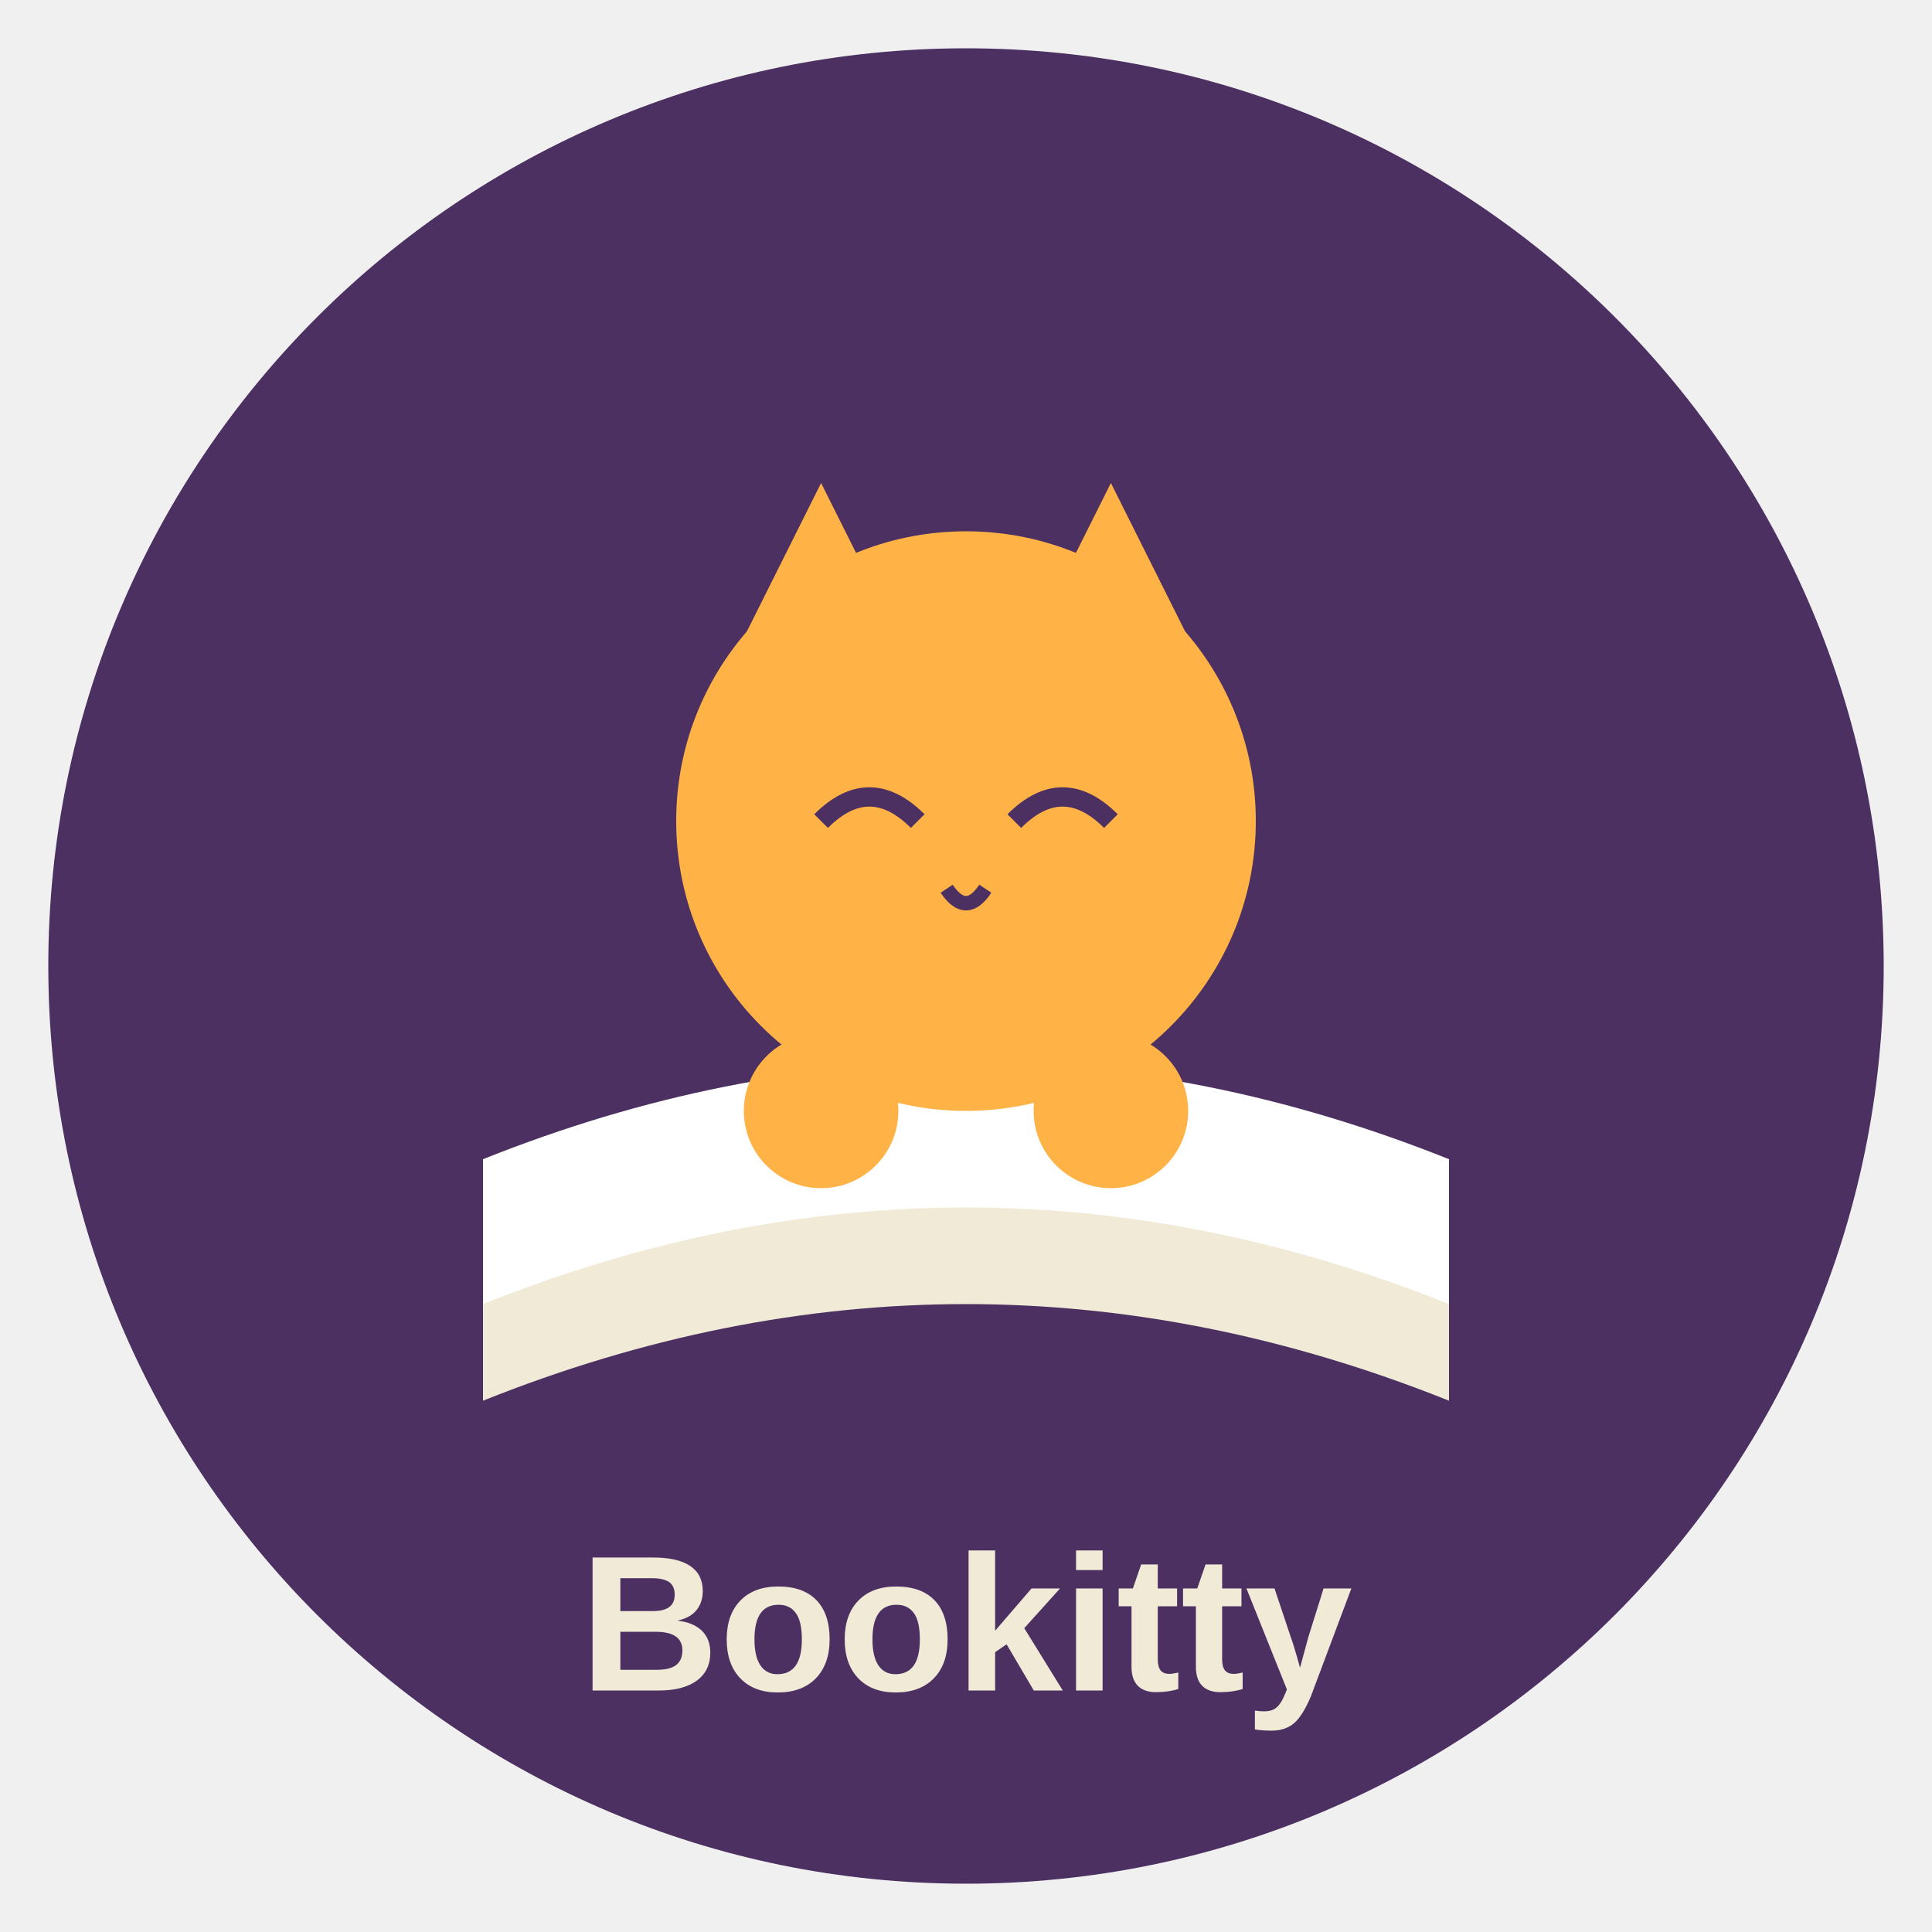
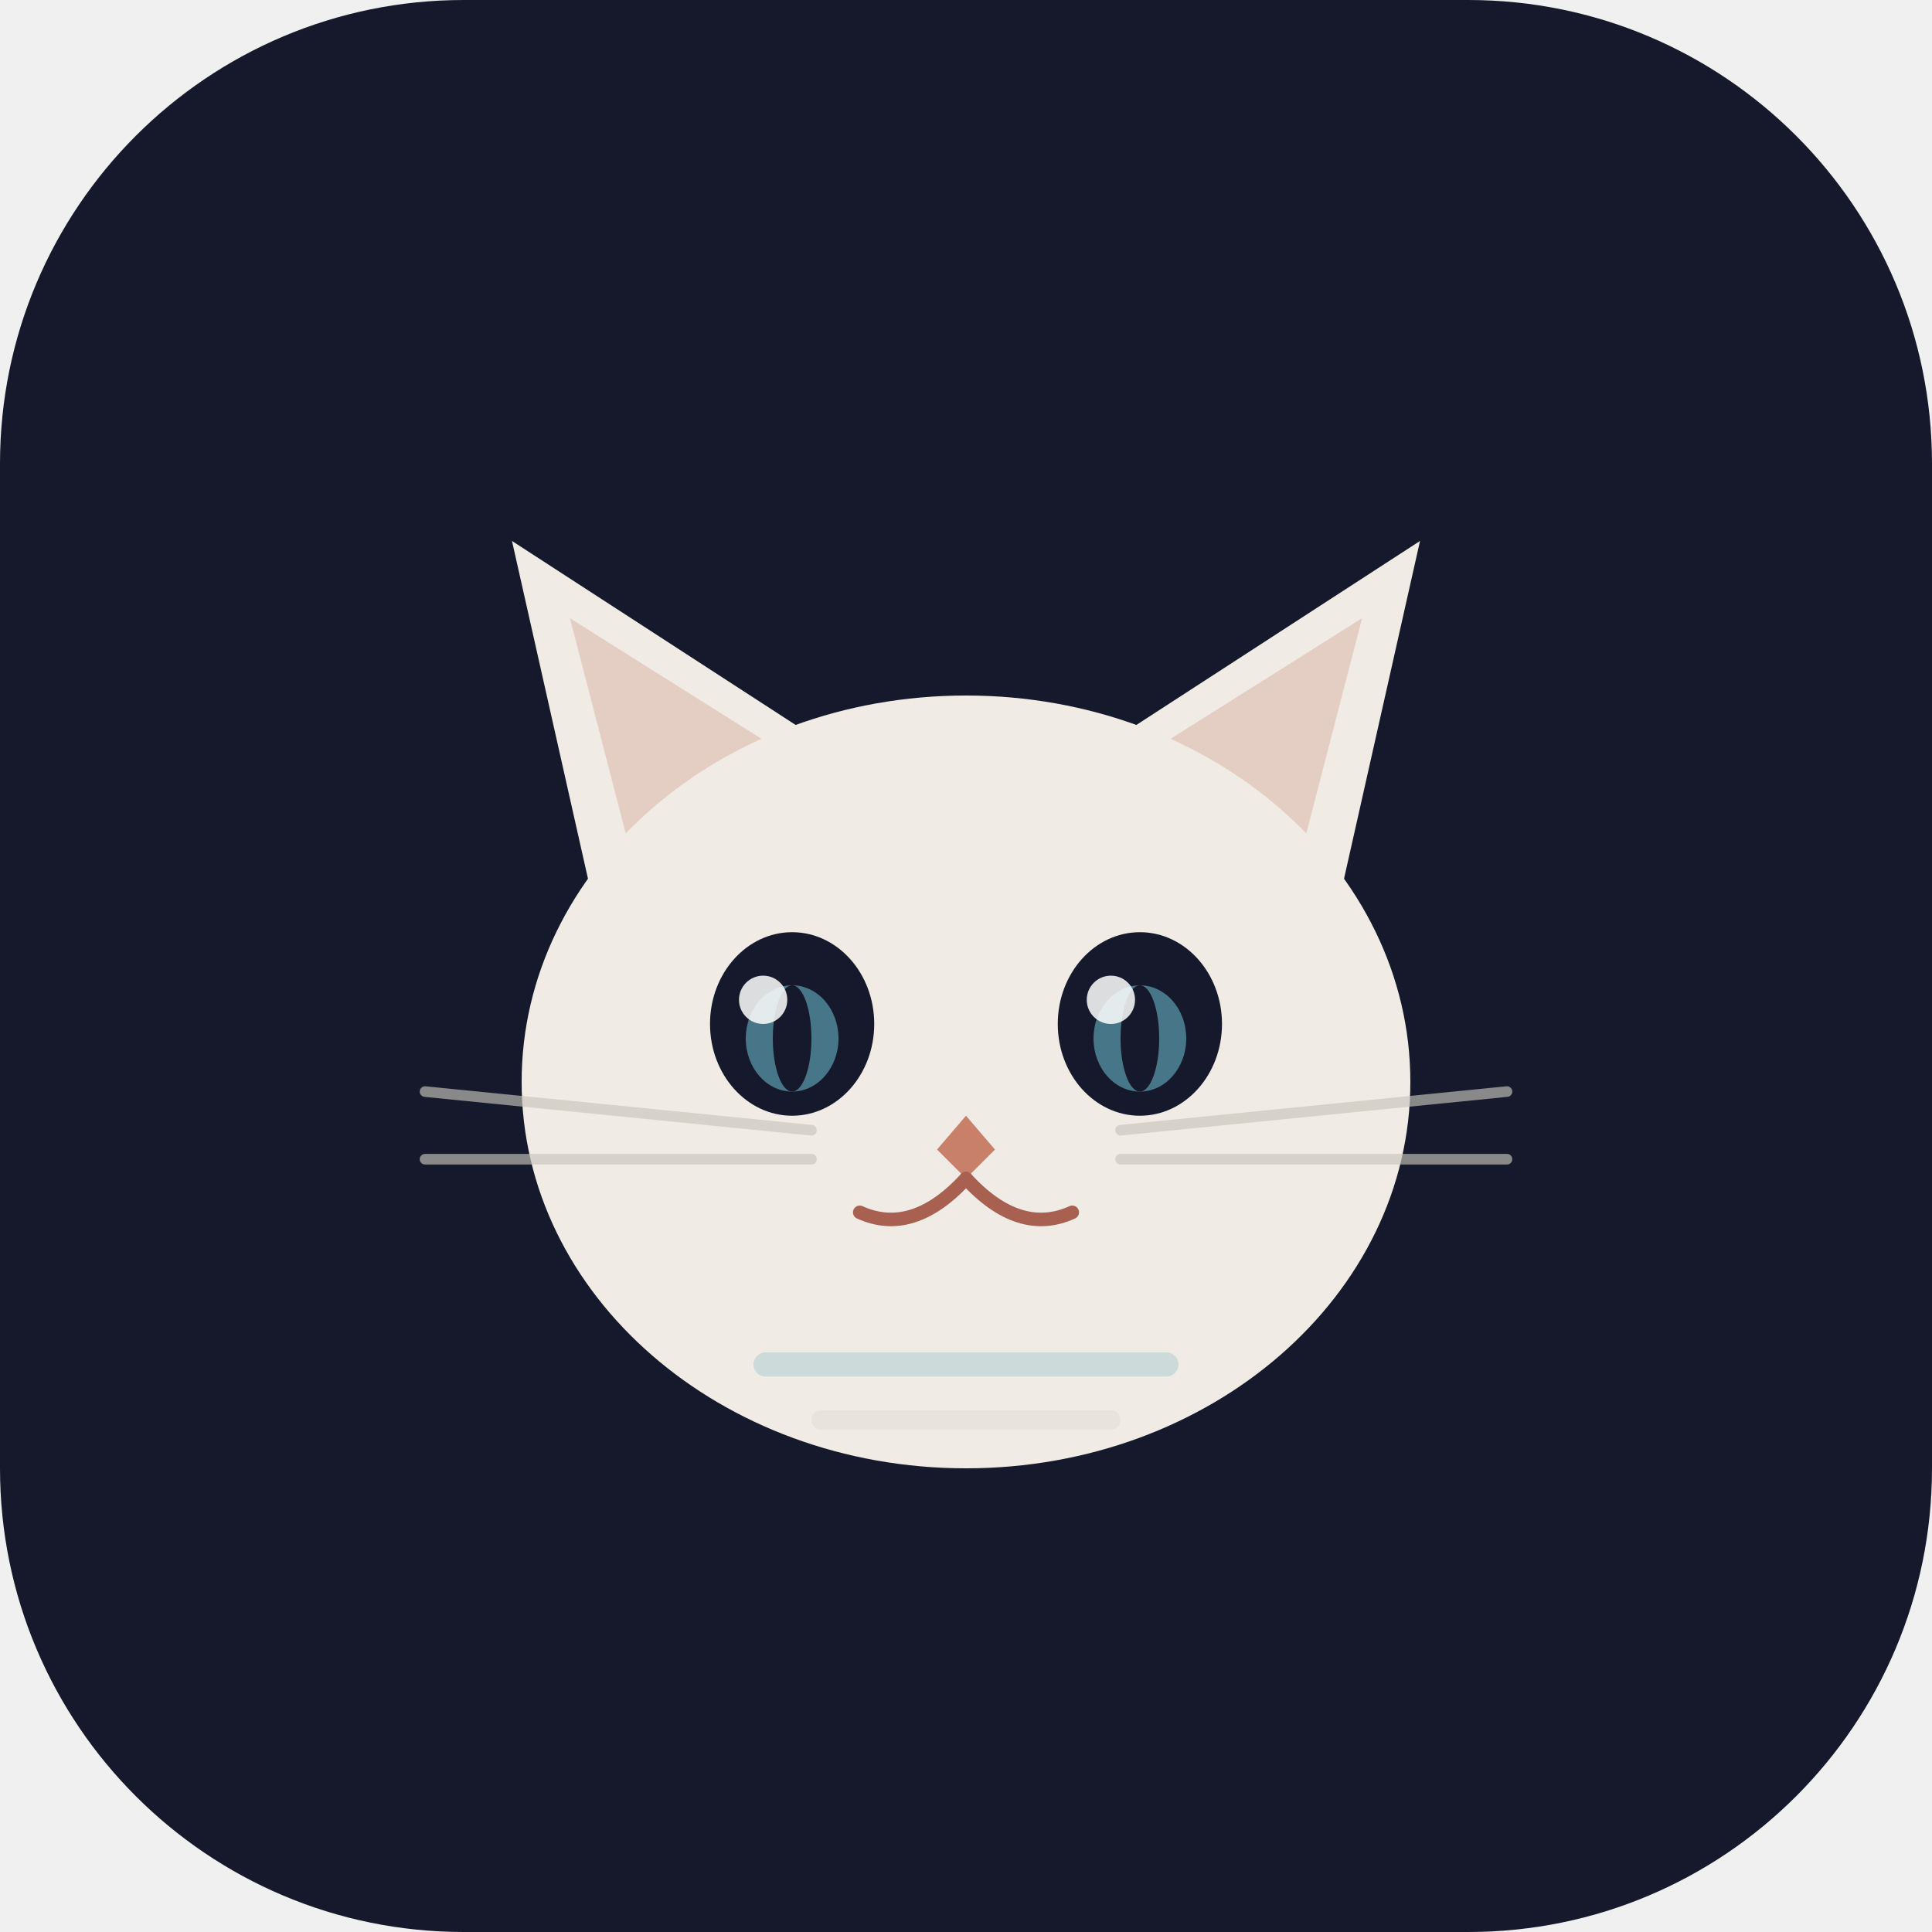
<svg xmlns="http://www.w3.org/2000/svg" width="200" height="200" viewBox="0 0 200 200">
-   <circle cx="100" cy="100" r="95" fill="#4B3061" />
-   <path d="M50 130 Q100 110 150 130 V145 Q100 125 50 145 Z" fill="#F0EAD6" />
-   <path d="M50 120 Q100 100 150 120 V135 Q100 115 50 135 Z" fill="#FFFFFF" />
-   <circle cx="100" cy="85" r="30" fill="#FFB347" />
-   <path d="M75 70 L85 50 L95 70 Z" fill="#FFB347" />
-   <path d="M105 70 L115 50 L125 70 Z" fill="#FFB347" />
-   <path d="M85 85 Q90 80 95 85" stroke="#4B3061" stroke-width="2" fill="none" />
-   <path d="M105 85 Q110 80 115 85" stroke="#4B3061" stroke-width="2" fill="none" />
-   <path d="M98 92 Q100 95 102 92" stroke="#4B3061" stroke-width="1.5" fill="none" />
-   <circle cx="85" cy="115" r="8" fill="#FFB347" />
-   <circle cx="115" cy="115" r="8" fill="#FFB347" />
-   <text x="100" y="175" font-family="Arial, sans-serif" font-size="20" font-weight="bold" fill="#F0EAD6" text-anchor="middle">Bookitty</text>
+   <rect width="200" height="200" rx="48" fill="#16192b" />
+   <path d="M62 96 L53 56 L90 80 Z" fill="#f0ebe5" />
+   <path d="M138 96 L147 56 L110 80 Z" fill="#f0ebe5" />
+   <path d="M66 91 L59 64 L86 81 Z" fill="#d4a898" opacity="0.45" />
+   <path d="M134 91 L141 64 L114 81 Z" fill="#d4a898" opacity="0.45" />
+   <ellipse cx="100" cy="112" rx="46" ry="40" fill="#f0ebe5" />
+   <ellipse cx="82" cy="106" rx="8.5" ry="9.5" fill="#16192b" />
+   <ellipse cx="118" cy="106" rx="8.5" ry="9.5" fill="#16192b" />
+   <ellipse cx="82" cy="107.5" rx="4.8" ry="5.5" fill="#5fa8b8" opacity="0.65" />
+   <ellipse cx="118" cy="107.5" rx="4.8" ry="5.5" fill="#5fa8b8" opacity="0.65" />
+   <ellipse cx="82" cy="107.5" rx="2" ry="5.5" fill="#16192b" />
+   <ellipse cx="118" cy="107.5" rx="2" ry="5.5" fill="#16192b" />
+   <circle cx="79" cy="103.5" r="2.5" fill="white" opacity="0.85" />
+   <circle cx="115" cy="103.5" r="2.5" fill="white" opacity="0.85" />
+   <path d="M97 119 L100 115.5 L103 119 L100 122 Z" fill="#c9806a" />
+   <path d="M100 122 Q94.5 128 89 125.5" stroke="#a86050" stroke-width="1.4" fill="none" stroke-linecap="round" />
+   <path d="M100 122 Q105.5 128 111 125.5" stroke="#a86050" stroke-width="1.4" fill="none" stroke-linecap="round" />
+   <line x1="44" y1="113" x2="84" y2="117" stroke="#c8c4bc" stroke-width="1.1" stroke-linecap="round" opacity="0.65" />
+   <line x1="44" y1="120" x2="84" y2="120" stroke="#c8c4bc" stroke-width="1.1" stroke-linecap="round" opacity="0.65" />
+   <line x1="116" y1="117" x2="156" y2="113" stroke="#c8c4bc" stroke-width="1.1" stroke-linecap="round" opacity="0.65" />
+   <line x1="116" y1="120" x2="156" y2="120" stroke="#c8c4bc" stroke-width="1.1" stroke-linecap="round" opacity="0.65" />
+   <rect x="78" y="140" width="44" height="2.5" rx="1.25" fill="#5fa8b8" opacity="0.25" />
+   <rect x="84" y="146" width="32" height="2" rx="1" fill="#c8c4bc" opacity="0.2" />
</svg>
